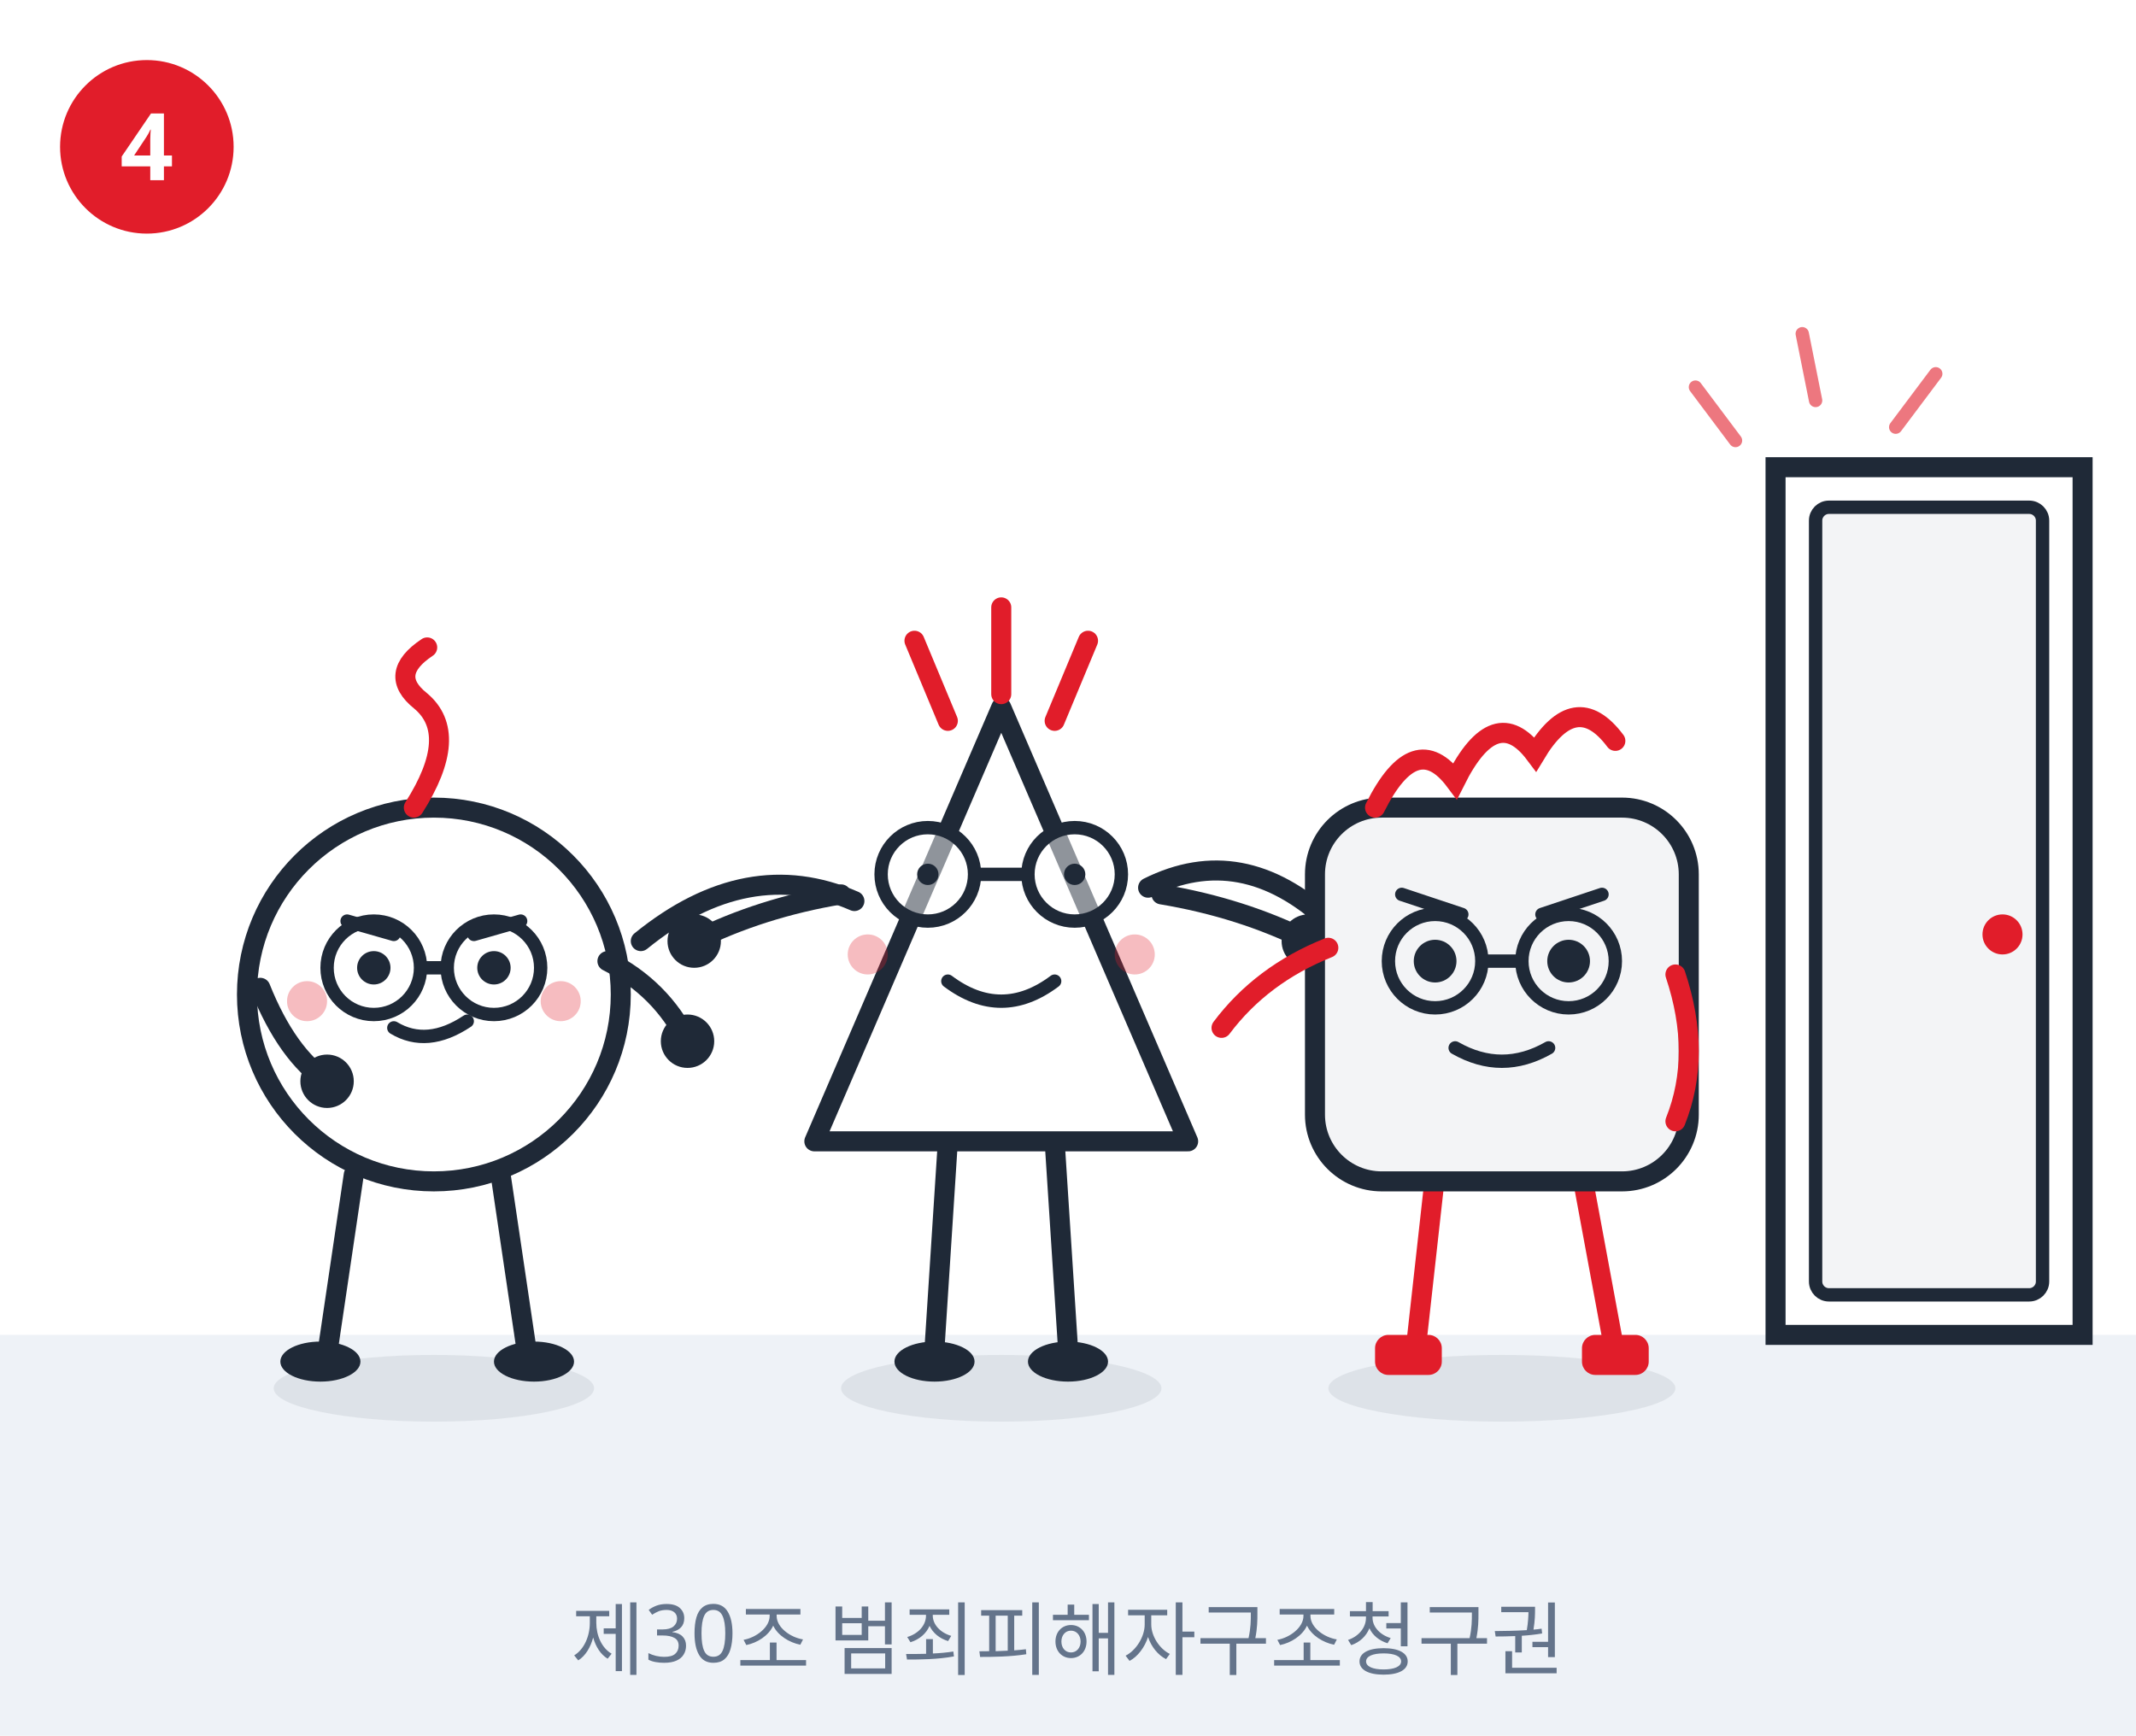
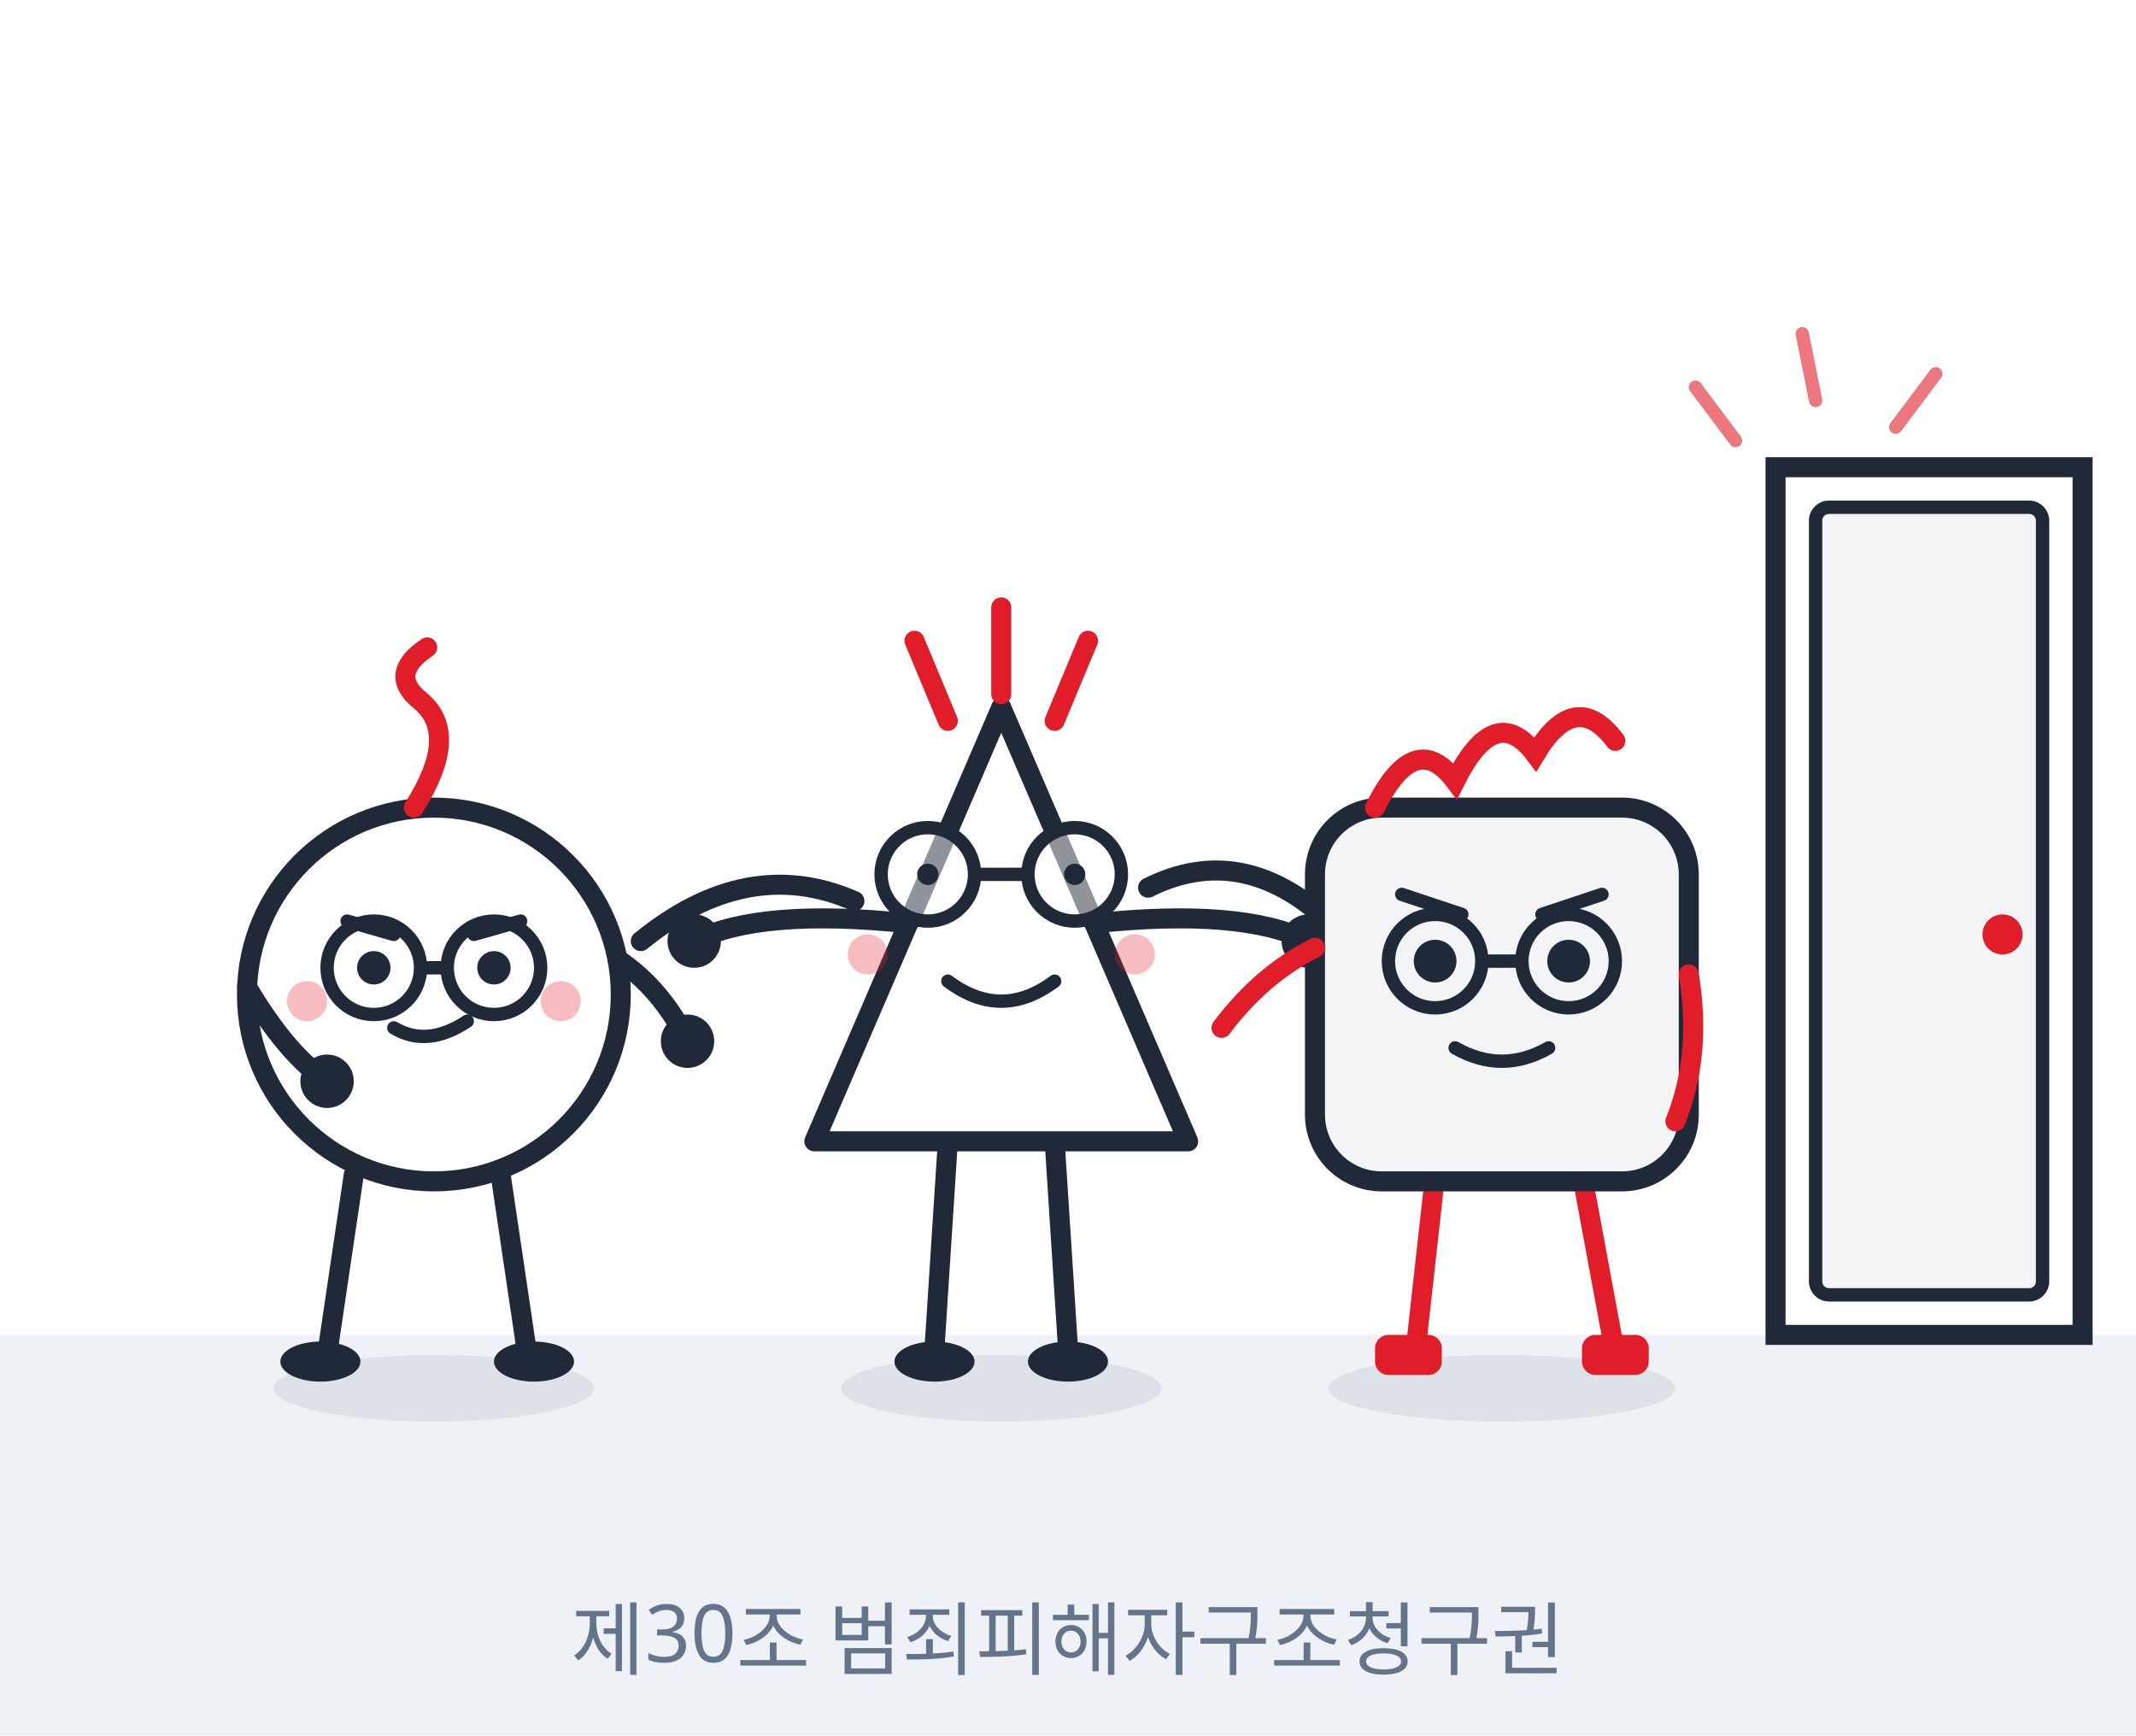
<svg xmlns="http://www.w3.org/2000/svg" viewBox="0 0 320 260" role="img" aria-label="셋이 어깨동무를 하고 선생님에게 함께 향하는 장면">
  <rect width="320" height="260" fill="#ffffff" />
  <rect y="200" width="320" height="60" fill="#eef2f7" />
  <path d="M 260,66 L 254,58 M 272,60 L 270,50 M 284,64 L 290,56" stroke="#e11d2a" stroke-width="2" stroke-linecap="round" opacity="0.6" />
  <rect x="266" y="70" width="46" height="130" fill="#ffffff" stroke="#1f2937" stroke-width="3" />
  <rect x="272" y="76" width="34" height="118" rx="2" fill="#f3f4f6" stroke="#1f2937" stroke-width="2" />
  <circle cx="300" cy="140" r="3" fill="#e11d2a" />
-   <circle cx="22" cy="22" r="13" fill="#e11d2a" />
-   <text x="22" y="27" text-anchor="middle" font-family="'Pretendard', sans-serif" font-size="14" font-weight="bold" fill="#ffffff">4</text>
  <path d="M 96,141 Q 112,128 128,135" stroke="#1f2937" stroke-width="3" stroke-linecap="round" fill="none" />
  <path d="M 172,133 Q 186,126 199,138" stroke="#1f2937" stroke-width="3" stroke-linecap="round" fill="none" />
  <g transform="translate(65,206)">
    <ellipse cx="0" cy="2" rx="24" ry="5" fill="#1f2937" opacity="0.08" />
    <line x1="-12" y1="-30" x2="-16" y2="-3" stroke="#1f2937" stroke-width="3" stroke-linecap="round" />
    <line x1="10" y1="-30" x2="14" y2="-3" stroke="#1f2937" stroke-width="3" stroke-linecap="round" />
    <ellipse cx="-17" cy="-2" rx="6" ry="3" fill="#1f2937" />
    <ellipse cx="15" cy="-2" rx="6" ry="3" fill="#1f2937" />
    <circle cx="0" cy="-57" r="28" fill="#ffffff" stroke="#1f2937" stroke-width="3" />
    <path d="M -3,-85 Q 4,-96 -2,-101 Q -7,-105 -1,-109" stroke="#e11d2a" stroke-width="3" stroke-linecap="round" fill="none" />
-     <path d="M -26,-58 Q -22,-48 -16,-44" stroke="#1f2937" stroke-width="3" stroke-linecap="round" fill="none" />
+     <path d="M -27.98,-58.08 Q -22,-48 -16,-44" stroke="#1f2937" stroke-width="3" stroke-linecap="round" fill="none" />
    <circle cx="-16" cy="-44" r="4" fill="#1f2937" />
-     <path d="M 26,-62 Q 34,-58 38,-50" stroke="#1f2937" stroke-width="3" stroke-linecap="round" fill="none" />
+     <path d="M 27.5,-62.29 Q 34,-58 38,-50" stroke="#1f2937" stroke-width="3" stroke-linecap="round" fill="none" />
    <circle cx="38" cy="-50" r="4" fill="#1f2937" />
    <circle cx="-19" cy="-56" r="3" fill="#e11d2a" opacity="0.3" />
    <circle cx="19" cy="-56" r="3" fill="#e11d2a" opacity="0.3" />
    <circle cx="-9" cy="-61" r="2.5" fill="#1f2937" />
    <circle cx="9" cy="-61" r="2.5" fill="#1f2937" />
    <g fill="none" stroke="#1f2937" stroke-width="2">
      <circle cx="-9" cy="-61" r="7" />
      <circle cx="9" cy="-61" r="7" />
      <path d="M -2,-61 h4" />
    </g>
    <line x1="-13" y1="-68" x2="-6" y2="-66" stroke="#1f2937" stroke-width="2" stroke-linecap="round" />
    <line x1="6" y1="-66" x2="13" y2="-68" stroke="#1f2937" stroke-width="2" stroke-linecap="round" />
    <path d="M -6,-52 Q -1,-49 5,-53" stroke="#1f2937" stroke-width="2" stroke-linecap="round" fill="none" />
  </g>
  <g transform="translate(150,206)">
    <ellipse cx="0" cy="2" rx="24" ry="5" fill="#1f2937" opacity="0.08" />
    <line x1="-8" y1="-35" x2="-10" y2="-4" stroke="#1f2937" stroke-width="3" stroke-linecap="round" />
    <line x1="8" y1="-35" x2="10" y2="-4" stroke="#1f2937" stroke-width="3" stroke-linecap="round" />
    <ellipse cx="-10" cy="-2" rx="6" ry="3" fill="#1f2937" />
    <ellipse cx="10" cy="-2" rx="6" ry="3" fill="#1f2937" />
    <polygon points="0,-100 -28,-35 28,-35" fill="#ffffff" stroke="#1f2937" stroke-width="3" stroke-linejoin="round" />
    <path d="M -8,-98 L -13,-110" stroke="#e11d2a" stroke-width="3" stroke-linecap="round" />
    <path d="M 0,-102 L 0,-115" stroke="#e11d2a" stroke-width="3" stroke-linecap="round" />
    <path d="M 8,-98 L 13,-110" stroke="#e11d2a" stroke-width="3" stroke-linecap="round" />
-     <path d="M -24,-72 Q -36,-70 -46,-65" stroke="#1f2937" stroke-width="3" stroke-linecap="round" fill="none" />
+     <path d="M -13.93,-67.66 Q -36,-70 -46,-65" stroke="#1f2937" stroke-width="3" stroke-linecap="round" fill="none" />
    <circle cx="-46" cy="-65" r="4" fill="#1f2937" />
-     <path d="M 24,-72 Q 36,-70 46,-65" stroke="#1f2937" stroke-width="3" stroke-linecap="round" fill="none" />
+     <path d="M 13.93,-67.66 Q 36,-70 46,-65" stroke="#1f2937" stroke-width="3" stroke-linecap="round" fill="none" />
    <circle cx="46" cy="-65" r="4" fill="#1f2937" />
    <circle cx="-11" cy="-75" r="7" fill="#ffffff" fill-opacity="0.5" stroke="#1f2937" stroke-width="2" />
    <circle cx="11" cy="-75" r="7" fill="#ffffff" fill-opacity="0.5" stroke="#1f2937" stroke-width="2" />
    <line x1="-4" y1="-75" x2="4" y2="-75" stroke="#1f2937" stroke-width="2" />
    <circle cx="-11" cy="-75" r="1.6" fill="#1f2937" />
    <circle cx="11" cy="-75" r="1.6" fill="#1f2937" />
    <circle cx="-20" cy="-63" r="3" fill="#e11d2a" opacity="0.3" />
    <circle cx="20" cy="-63" r="3" fill="#e11d2a" opacity="0.3" />
    <path d="M -8,-59 Q 0,-53 8,-59" stroke="#1f2937" stroke-width="2" stroke-linecap="round" fill="none" />
  </g>
  <g transform="translate(225,206)">
    <ellipse cx="0" cy="2" rx="26" ry="5" fill="#1f2937" opacity="0.08" />
    <line x1="-10" y1="-30" x2="-13" y2="-3" stroke="#e11d2a" stroke-width="3" stroke-linecap="round" />
    <line x1="12" y1="-30" x2="17" y2="-3" stroke="#e11d2a" stroke-width="3" stroke-linecap="round" />
    <rect x="-19" y="-6" width="10" height="6" rx="2" fill="#e11d2a" />
    <rect x="12" y="-6" width="10" height="6" rx="2" fill="#e11d2a" />
    <rect x="-28" y="-85" width="56" height="56" rx="10" fill="#f3f4f6" stroke="#1f2937" stroke-width="3" />
    <path d="M -19,-85 q6 -12 12 -4 q6 -12 12 -4 q6 -10 12 -2" fill="none" stroke="#e11d2a" stroke-width="3" stroke-linecap="round" />
-     <path d="M -26,-64 Q -36,-60 -42,-52" stroke="#e11d2a" stroke-width="3" stroke-linecap="round" fill="none" />
-     <path d="M 26,-60 Q 30,-48 26,-38" stroke="#e11d2a" stroke-width="3" stroke-linecap="round" fill="none" />
+     <path d="M -28,-64 Q -36,-60 -42,-52" stroke="#e11d2a" stroke-width="3" stroke-linecap="round" fill="none" />
+     <path d="M 28,-60 Q 30,-48 26,-38" stroke="#e11d2a" stroke-width="3" stroke-linecap="round" fill="none" />
    <circle cx="-10" cy="-62" r="3.2" fill="#1f2937" />
    <circle cx="10" cy="-62" r="3.2" fill="#1f2937" />
    <g fill="none" stroke="#1f2937" stroke-width="2">
      <circle cx="-10" cy="-62" r="7" />
      <circle cx="10" cy="-62" r="7" />
      <path d="M -3,-62 h6" />
    </g>
    <line x1="-15" y1="-72" x2="-6" y2="-69" stroke="#1f2937" stroke-width="2" stroke-linecap="round" />
    <line x1="6" y1="-69" x2="15" y2="-72" stroke="#1f2937" stroke-width="2" stroke-linecap="round" />
    <path d="M -7,-49 Q 0,-45 7,-49" stroke="#1f2937" stroke-width="2" stroke-linecap="round" fill="none" />
  </g>
  <text x="160" y="250" text-anchor="middle" font-family="'Pretendard', sans-serif" font-size="12" fill="#64748b">제30조 범죄피해자구조청구권</text>
</svg>
